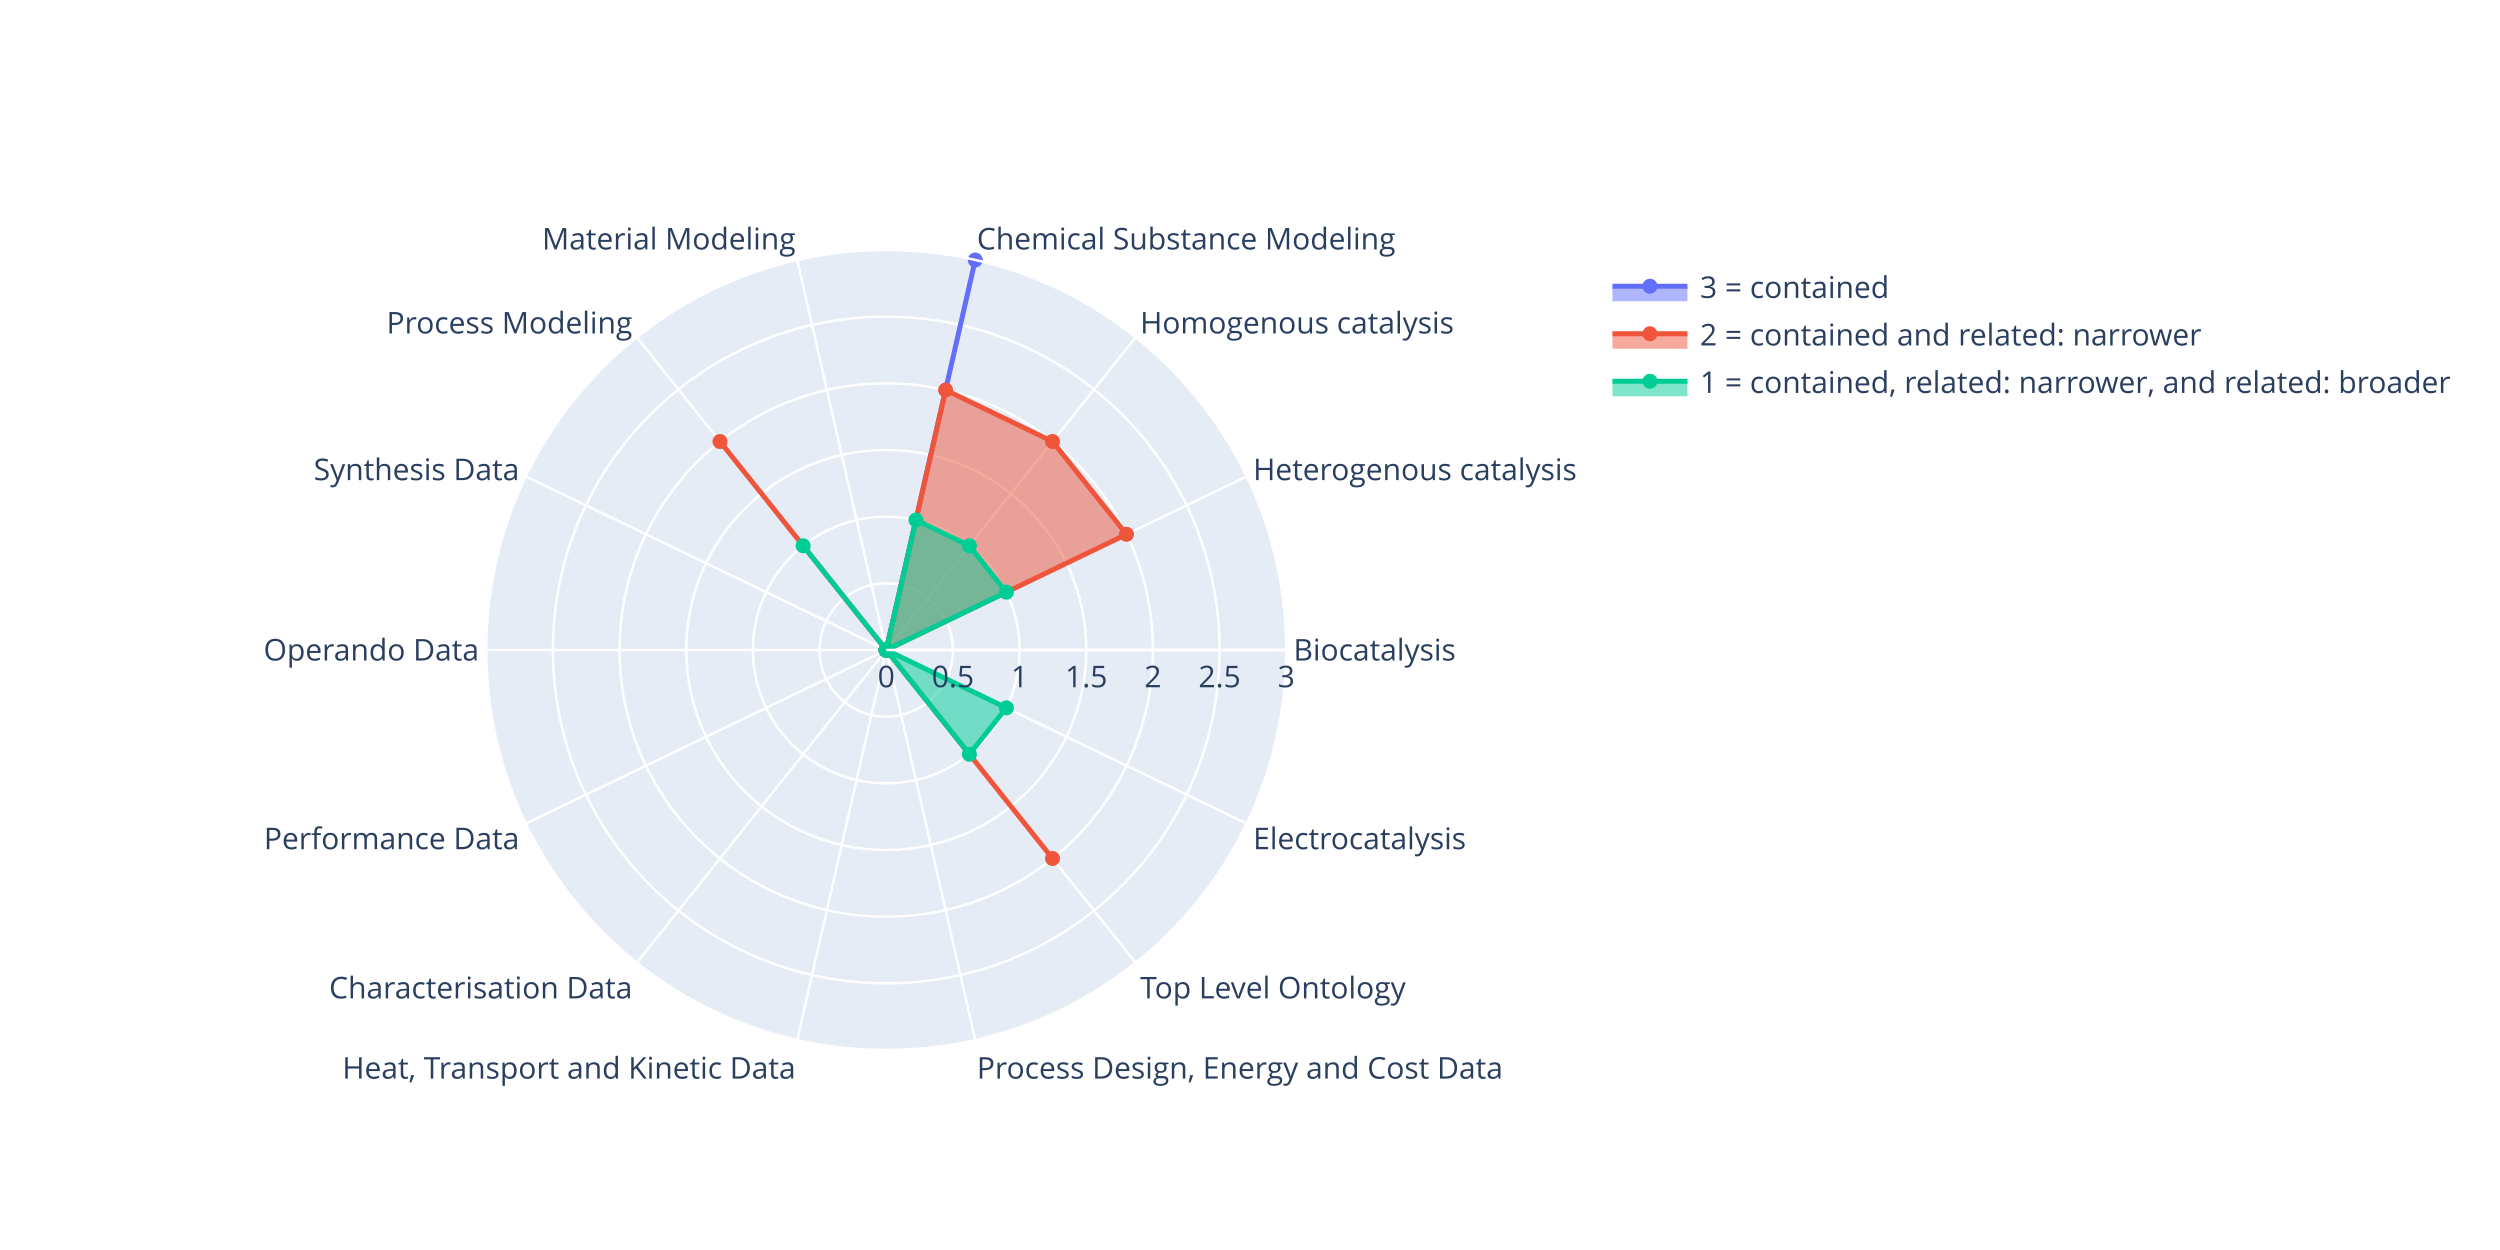
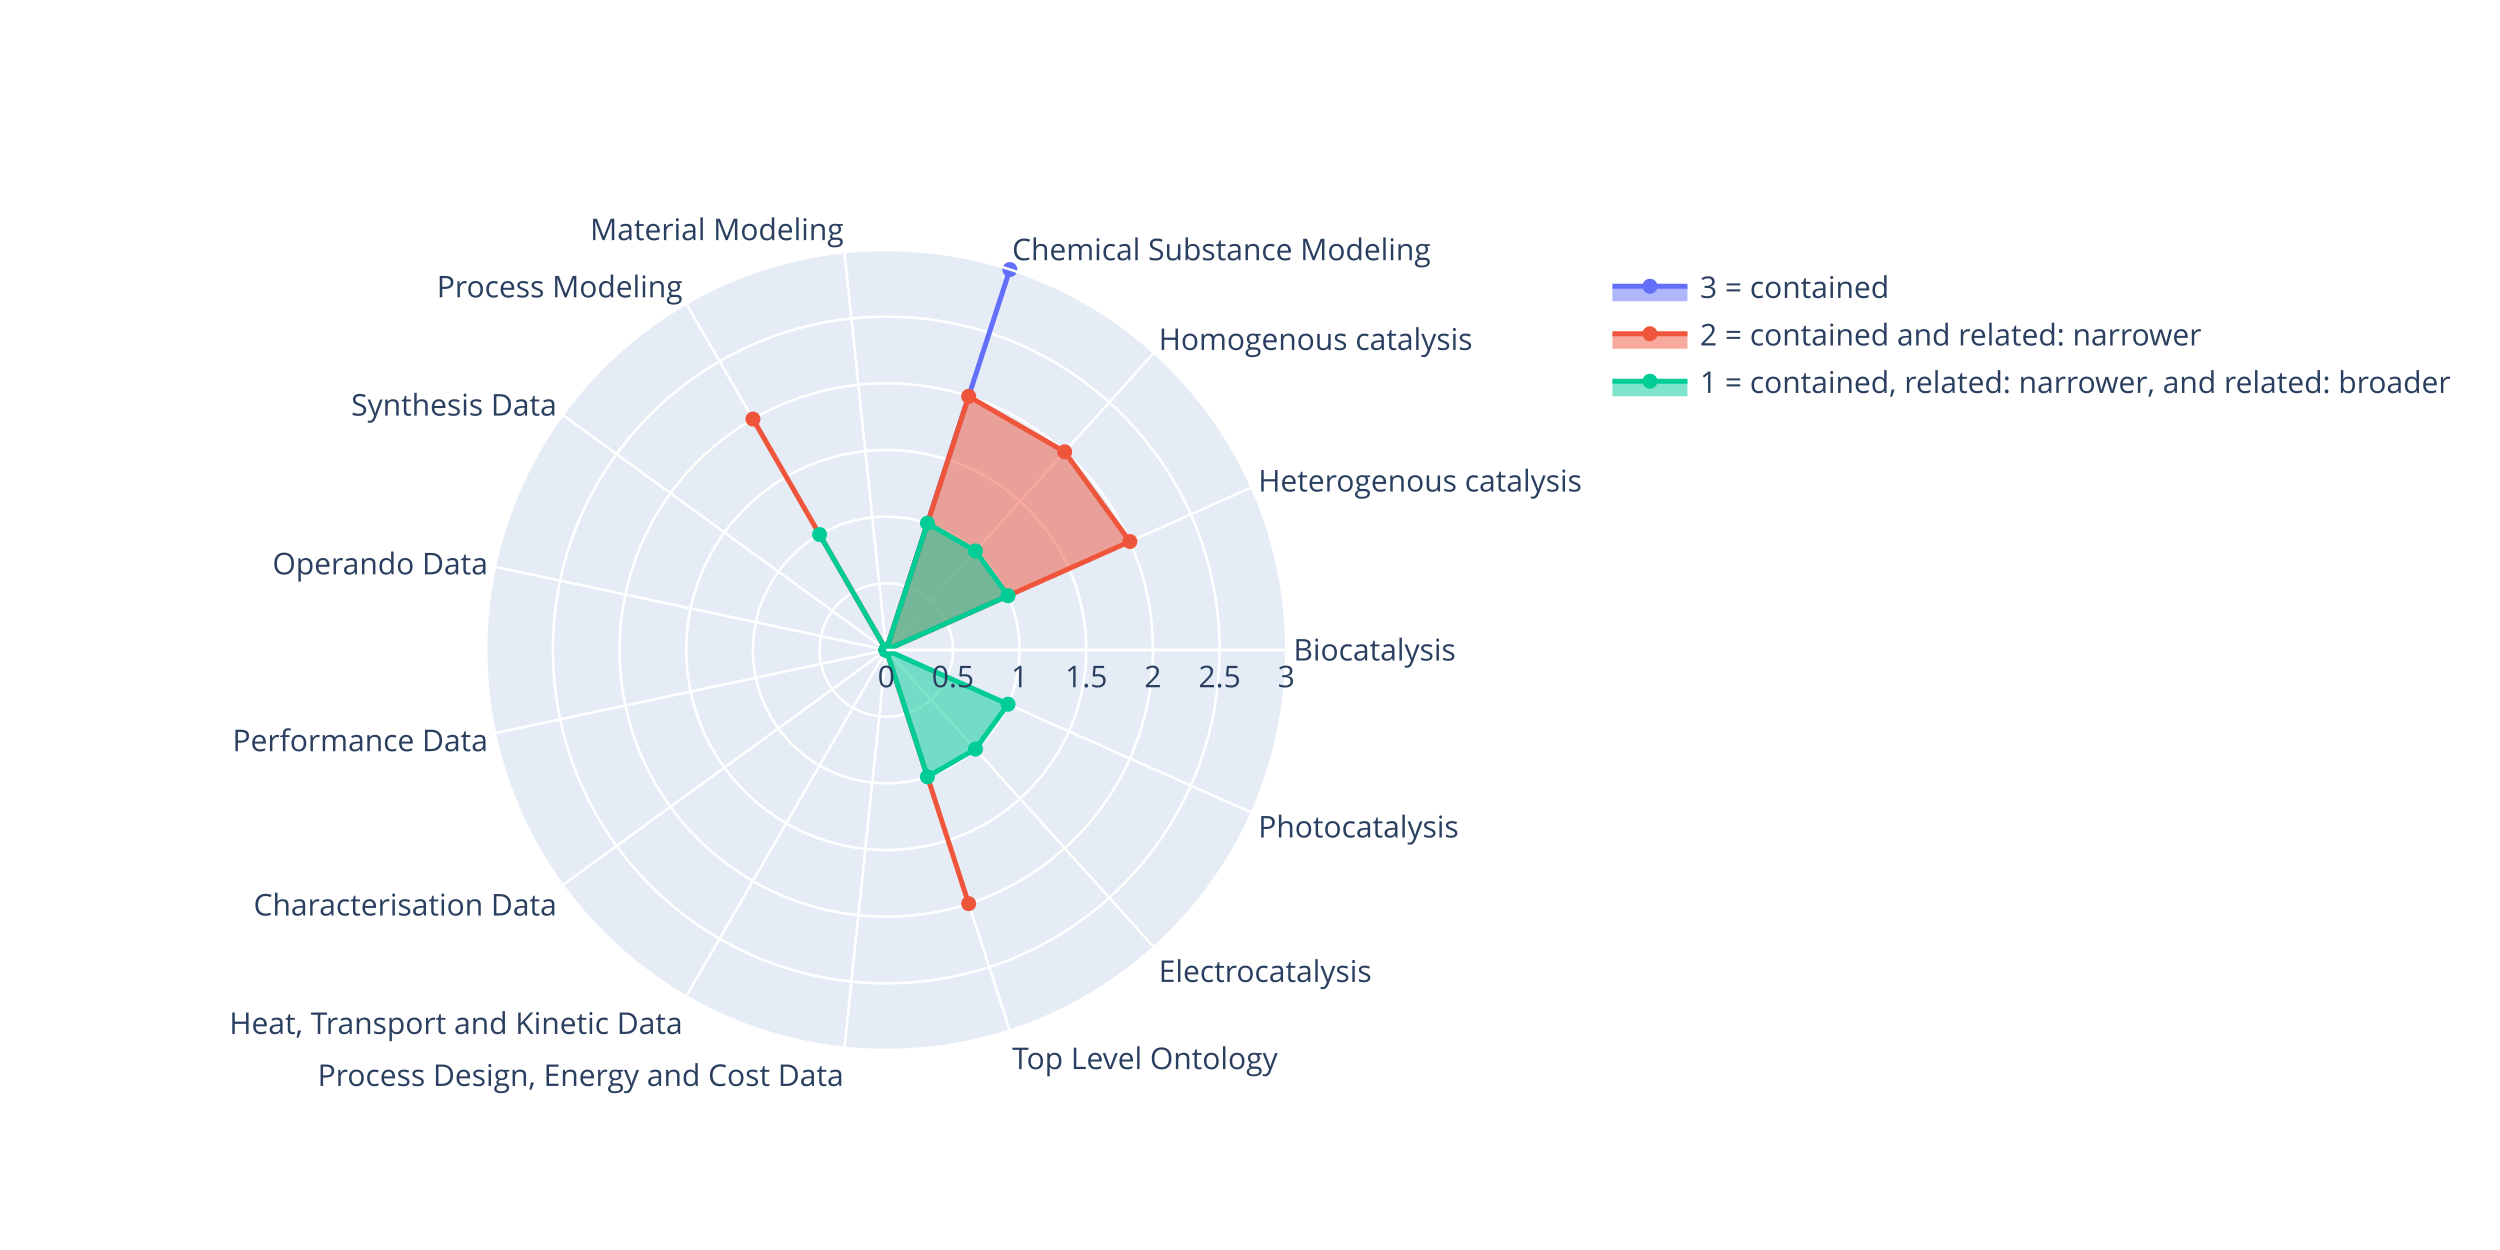
<svg xmlns="http://www.w3.org/2000/svg" class="main-svg" width="1000" height="500" style="" viewBox="0 0 1000 500">
  <rect x="0" y="0" width="1000" height="500" style="fill: rgb(255, 255, 255); fill-opacity: 1;" />
-   <defs id="defs-3665cc">
+   <defs id="defs-abc248">
    <g class="clips">
-       <clipPath id="clip3665ccpolar-for-traces">
+       <clipPath id="clipabc248polar-for-traces">
        <path d="M160,0A160,160 0,1,0 -160,-1.9594348786357652e-14A160,160 0,1,0 160,3.9188697572715304e-14Z" transform="translate(160,160)" />
      </clipPath>
    </g>
    <g class="gradients" />
    <g class="patterns" />
  </defs>
  <g class="bglayer" />
  <g class="layer-below">
    <g class="imagelayer" />
    <g class="shapelayer" />
  </g>
  <g class="cartesianlayer" />
  <g class="polarlayer">
    <g class="polar">
      <g class="polarsublayer draglayer" />
      <g class="polarsublayer plotbg">
        <path d="M160,0A160,160 0,1,0 -160,-1.9594348786357652e-14A160,160 0,1,0 160,3.9188697572715304e-14Z" transform="translate(354.5,260)" style="fill: rgb(229, 236, 246); fill-opacity: 1;" />
      </g>
      <g class="polarsublayer backplot">
        <g class="maplayer" />
      </g>
      <g class="polarsublayer angular-grid" style="fill: none;">
        <path class="angularaxisgrid" d="M354.5,260L514.5,260" style="stroke: rgb(255, 255, 255); stroke-opacity: 1; stroke-width: 1px;" />
-         <path class="angularaxisgrid" d="M354.5,260L498.655,190.579" style="stroke: rgb(255, 255, 255); stroke-opacity: 1; stroke-width: 1px;" />
-         <path class="angularaxisgrid" d="M354.5,260L454.258,134.907" style="stroke: rgb(255, 255, 255); stroke-opacity: 1; stroke-width: 1px;" />
-         <path class="angularaxisgrid" d="M354.5,260L390.103,104.012" style="stroke: rgb(255, 255, 255); stroke-opacity: 1; stroke-width: 1px;" />
-         <path class="angularaxisgrid" d="M354.5,260L318.897,104.012" style="stroke: rgb(255, 255, 255); stroke-opacity: 1; stroke-width: 1px;" />
-         <path class="angularaxisgrid" d="M354.5,260L254.742,134.907" style="stroke: rgb(255, 255, 255); stroke-opacity: 1; stroke-width: 1px;" />
-         <path class="angularaxisgrid" d="M354.5,260L210.345,190.579" style="stroke: rgb(255, 255, 255); stroke-opacity: 1; stroke-width: 1px;" />
-         <path class="angularaxisgrid" d="M354.5,260L194.5,260" style="stroke: rgb(255, 255, 255); stroke-opacity: 1; stroke-width: 1px;" />
-         <path class="angularaxisgrid" d="M354.5,260L210.345,329.421" style="stroke: rgb(255, 255, 255); stroke-opacity: 1; stroke-width: 1px;" />
-         <path class="angularaxisgrid" d="M354.5,260L254.742,385.093" style="stroke: rgb(255, 255, 255); stroke-opacity: 1; stroke-width: 1px;" />
-         <path class="angularaxisgrid" d="M354.5,260L318.897,415.988" style="stroke: rgb(255, 255, 255); stroke-opacity: 1; stroke-width: 1px;" />
-         <path class="angularaxisgrid" d="M354.5,260L390.103,415.988" style="stroke: rgb(255, 255, 255); stroke-opacity: 1; stroke-width: 1px;" />
-         <path class="angularaxisgrid" d="M354.5,260L454.258,385.093" style="stroke: rgb(255, 255, 255); stroke-opacity: 1; stroke-width: 1px;" />
-         <path class="angularaxisgrid" d="M354.5,260L498.655,329.421" style="stroke: rgb(255, 255, 255); stroke-opacity: 1; stroke-width: 1px;" />
+         <path class="angularaxisgrid" d="M354.5,260L500.667,194.922" style="stroke: rgb(255, 255, 255); stroke-opacity: 1; stroke-width: 1px;" />
+         <path class="angularaxisgrid" d="M354.5,260L461.561,141.097" style="stroke: rgb(255, 255, 255); stroke-opacity: 1; stroke-width: 1px;" />
+         <path class="angularaxisgrid" d="M354.5,260L403.943,107.831" style="stroke: rgb(255, 255, 255); stroke-opacity: 1; stroke-width: 1px;" />
+         <path class="angularaxisgrid" d="M354.5,260L337.775,100.876" style="stroke: rgb(255, 255, 255); stroke-opacity: 1; stroke-width: 1px;" />
+         <path class="angularaxisgrid" d="M354.5,260L274.5,121.436" style="stroke: rgb(255, 255, 255); stroke-opacity: 1; stroke-width: 1px;" />
+         <path class="angularaxisgrid" d="M354.5,260L225.057,165.954" style="stroke: rgb(255, 255, 255); stroke-opacity: 1; stroke-width: 1px;" />
+         <path class="angularaxisgrid" d="M354.5,260L197.996,226.734" style="stroke: rgb(255, 255, 255); stroke-opacity: 1; stroke-width: 1px;" />
+         <path class="angularaxisgrid" d="M354.5,260L197.996,293.266" style="stroke: rgb(255, 255, 255); stroke-opacity: 1; stroke-width: 1px;" />
+         <path class="angularaxisgrid" d="M354.5,260L225.057,354.046" style="stroke: rgb(255, 255, 255); stroke-opacity: 1; stroke-width: 1px;" />
+         <path class="angularaxisgrid" d="M354.5,260L274.5,398.564" style="stroke: rgb(255, 255, 255); stroke-opacity: 1; stroke-width: 1px;" />
+         <path class="angularaxisgrid" d="M354.5,260L337.775,419.124" style="stroke: rgb(255, 255, 255); stroke-opacity: 1; stroke-width: 1px;" />
+         <path class="angularaxisgrid" d="M354.5,260L403.943,412.169" style="stroke: rgb(255, 255, 255); stroke-opacity: 1; stroke-width: 1px;" />
+         <path class="angularaxisgrid" d="M354.5,260L461.561,378.903" style="stroke: rgb(255, 255, 255); stroke-opacity: 1; stroke-width: 1px;" />
+         <path class="angularaxisgrid" d="M354.5,260L500.667,325.078" style="stroke: rgb(255, 255, 255); stroke-opacity: 1; stroke-width: 1px;" />
      </g>
      <g class="polarsublayer radial-grid" transform="translate(354.5,260)" style="fill: none;">
        <path class="xgrid" d="M26.67,0A26.67,26.67 0,1,0 -26.67,-3.2661330133259913e-15A26.67,26.67 0,1,0 26.67,6.532266026651983e-15Z" style="stroke: rgb(255, 255, 255); stroke-opacity: 1; stroke-width: 1px;" />
        <path class="xgrid" d="M53.33,0A53.33,53.33 0,1,0 -53.33,-6.531041379852834e-15A53.33,53.33 0,1,0 53.33,1.3062082759705669e-14Z" style="stroke: rgb(255, 255, 255); stroke-opacity: 1; stroke-width: 1px;" />
        <path class="xgrid" d="M80,0A80,80 0,1,0 -80,-9.797174393178826e-15A80,80 0,1,0 80,1.9594348786357652e-14Z" style="stroke: rgb(255, 255, 255); stroke-opacity: 1; stroke-width: 1px;" />
        <path class="xgrid" d="M106.67,0A106.67,106.67 0,1,0 -106.67,-1.3063307406504817e-14A106.67,106.67 0,1,0 106.67,2.6126614813009634e-14Z" style="stroke: rgb(255, 255, 255); stroke-opacity: 1; stroke-width: 1px;" />
        <path class="xgrid" d="M133.33,0A133.33,133.33 0,1,0 -133.33,-1.632821577303166e-14A133.33,133.33 0,1,0 133.33,3.265643154606332e-14Z" style="stroke: rgb(255, 255, 255); stroke-opacity: 1; stroke-width: 1px;" />
      </g>
      <g class="polarsublayer frontplot" transform="translate(194.5,100)">
        <g class="barlayer" />
        <g class="scatterlayer">
-           <g class="trace scatter traceb819d2" style="stroke-miterlimit: 2; opacity: 1;">
-             <g class="fills" clip-path="url(#clip3665ccpolar-for-traces)">
+           <g class="trace scatter tracec52868" style="stroke-miterlimit: 2; opacity: 1;">
+             <g class="fills" clip-path="url(#clipabc248polar-for-traces)">
              <g>
-                 <path class="js-fill" d="M160,160L160,160L160,160L195.6,4.01L160,160L160,160L160,160L160,160L160,160L160,160L160,160L160,160L160,160L160,160L160,160Z" style="fill: rgb(99, 110, 250); fill-opacity: 0.5; stroke-width: 0;" />
+                 <path class="js-fill" d="M160,160L160,160L160,160L209.44,7.83L160,160L160,160L160,160L160,160L160,160L160,160L160,160L160,160L160,160L160,160L160,160L160,160Z" style="fill: rgb(99, 110, 250); fill-opacity: 0.5; stroke-width: 0;" />
              </g>
            </g>
            <g class="errorbars" />
            <g class="lines">
-               <path class="js-line" d="M160,160L160,160L160,160L195.6,4.01L160,160L160,160L160,160L160,160L160,160L160,160L160,160L160,160L160,160L160,160L160,160" clip-path="url(#clip3665ccpolar-for-traces)" style="vector-effect: non-scaling-stroke; fill: none; stroke: rgb(99, 110, 250); stroke-opacity: 1; stroke-width: 2px; opacity: 1;" />
+               <path class="js-line" d="M160,160L160,160L160,160L209.44,7.83L160,160L160,160L160,160L160,160L160,160L160,160L160,160L160,160L160,160L160,160L160,160L160,160" clip-path="url(#clipabc248polar-for-traces)" style="vector-effect: non-scaling-stroke; fill: none; stroke: rgb(99, 110, 250); stroke-opacity: 1; stroke-width: 2px; opacity: 1;" />
            </g>
            <g class="points">
              <path class="point" transform="translate(160,160)" d="M3,0A3,3 0 1,1 0,-3A3,3 0 0,1 3,0Z" style="opacity: 1; stroke-width: 0px; fill: rgb(99, 110, 250); fill-opacity: 1;" />
              <path class="point" transform="translate(160,160)" d="M3,0A3,3 0 1,1 0,-3A3,3 0 0,1 3,0Z" style="opacity: 1; stroke-width: 0px; fill: rgb(99, 110, 250); fill-opacity: 1;" />
              <path class="point" transform="translate(160,160)" d="M3,0A3,3 0 1,1 0,-3A3,3 0 0,1 3,0Z" style="opacity: 1; stroke-width: 0px; fill: rgb(99, 110, 250); fill-opacity: 1;" />
-               <path class="point" transform="translate(195.6,4.01)" d="M3,0A3,3 0 1,1 0,-3A3,3 0 0,1 3,0Z" style="opacity: 1; stroke-width: 0px; fill: rgb(99, 110, 250); fill-opacity: 1;" />
+               <path class="point" transform="translate(209.44,7.83)" d="M3,0A3,3 0 1,1 0,-3A3,3 0 0,1 3,0Z" style="opacity: 1; stroke-width: 0px; fill: rgb(99, 110, 250); fill-opacity: 1;" />
+               <path class="point" transform="translate(160,160)" d="M3,0A3,3 0 1,1 0,-3A3,3 0 0,1 3,0Z" style="opacity: 1; stroke-width: 0px; fill: rgb(99, 110, 250); fill-opacity: 1;" />
              <path class="point" transform="translate(160,160)" d="M3,0A3,3 0 1,1 0,-3A3,3 0 0,1 3,0Z" style="opacity: 1; stroke-width: 0px; fill: rgb(99, 110, 250); fill-opacity: 1;" />
              <path class="point" transform="translate(160,160)" d="M3,0A3,3 0 1,1 0,-3A3,3 0 0,1 3,0Z" style="opacity: 1; stroke-width: 0px; fill: rgb(99, 110, 250); fill-opacity: 1;" />
              <path class="point" transform="translate(160,160)" d="M3,0A3,3 0 1,1 0,-3A3,3 0 0,1 3,0Z" style="opacity: 1; stroke-width: 0px; fill: rgb(99, 110, 250); fill-opacity: 1;" />
              <path class="point" transform="translate(160,160)" d="M3,0A3,3 0 1,1 0,-3A3,3 0 0,1 3,0Z" style="opacity: 1; stroke-width: 0px; fill: rgb(99, 110, 250); fill-opacity: 1;" />
              <path class="point" transform="translate(160,160)" d="M3,0A3,3 0 1,1 0,-3A3,3 0 0,1 3,0Z" style="opacity: 1; stroke-width: 0px; fill: rgb(99, 110, 250); fill-opacity: 1;" />
              <path class="point" transform="translate(160,160)" d="M3,0A3,3 0 1,1 0,-3A3,3 0 0,1 3,0Z" style="opacity: 1; stroke-width: 0px; fill: rgb(99, 110, 250); fill-opacity: 1;" />
              <path class="point" transform="translate(160,160)" d="M3,0A3,3 0 1,1 0,-3A3,3 0 0,1 3,0Z" style="opacity: 1; stroke-width: 0px; fill: rgb(99, 110, 250); fill-opacity: 1;" />
              <path class="point" transform="translate(160,160)" d="M3,0A3,3 0 1,1 0,-3A3,3 0 0,1 3,0Z" style="opacity: 1; stroke-width: 0px; fill: rgb(99, 110, 250); fill-opacity: 1;" />
              <path class="point" transform="translate(160,160)" d="M3,0A3,3 0 1,1 0,-3A3,3 0 0,1 3,0Z" style="opacity: 1; stroke-width: 0px; fill: rgb(99, 110, 250); fill-opacity: 1;" />
              <path class="point" transform="translate(160,160)" d="M3,0A3,3 0 1,1 0,-3A3,3 0 0,1 3,0Z" style="opacity: 1; stroke-width: 0px; fill: rgb(99, 110, 250); fill-opacity: 1;" />
              <path class="point" transform="translate(160,160)" d="M3,0A3,3 0 1,1 0,-3A3,3 0 0,1 3,0Z" style="opacity: 1; stroke-width: 0px; fill: rgb(99, 110, 250); fill-opacity: 1;" />
            </g>
            <g class="text" />
          </g>
-           <g class="trace scatter trace1ae88e" style="stroke-miterlimit: 2; opacity: 1;">
-             <g class="fills" clip-path="url(#clip3665ccpolar-for-traces)">
+           <g class="trace scatter tracedc0608" style="stroke-miterlimit: 2; opacity: 1;">
+             <g class="fills" clip-path="url(#clipabc248polar-for-traces)">
              <g>
-                 <path class="js-fill" d="M160,160L256.1,113.72L226.51,76.6L183.74,56.01L160,160L93.49,76.6L160,160L160,160L160,160L160,160L160,160L160,160L226.51,243.4L160,160L160,160Z" style="fill: rgb(239, 85, 59); fill-opacity: 0.5; stroke-width: 0;" />
+                 <path class="js-fill" d="M160,160L257.44,116.61L231.37,80.73L192.96,58.55L160,160L106.67,67.62L160,160L160,160L160,160L160,160L160,160L160,160L192.96,261.45L160,160L160,160L160,160Z" style="fill: rgb(239, 85, 59); fill-opacity: 0.5; stroke-width: 0;" />
              </g>
            </g>
            <g class="errorbars" />
            <g class="lines">
-               <path class="js-line" d="M160,160L256.1,113.72L226.51,76.6L183.74,56.01L160,160L93.49,76.6L160,160L160,160L160,160L160,160L160,160L160,160L226.51,243.4L160,160L160,160" clip-path="url(#clip3665ccpolar-for-traces)" style="vector-effect: non-scaling-stroke; fill: none; stroke: rgb(239, 85, 59); stroke-opacity: 1; stroke-width: 2px; opacity: 1;" />
+               <path class="js-line" d="M160,160L257.44,116.61L231.37,80.73L192.96,58.55L160,160L106.67,67.62L160,160L160,160L160,160L160,160L160,160L160,160L192.96,261.45L160,160L160,160L160,160" clip-path="url(#clipabc248polar-for-traces)" style="vector-effect: non-scaling-stroke; fill: none; stroke: rgb(239, 85, 59); stroke-opacity: 1; stroke-width: 2px; opacity: 1;" />
            </g>
            <g class="points">
              <path class="point" transform="translate(160,160)" d="M3,0A3,3 0 1,1 0,-3A3,3 0 0,1 3,0Z" style="opacity: 1; stroke-width: 0px; fill: rgb(239, 85, 59); fill-opacity: 1;" />
-               <path class="point" transform="translate(256.1,113.72)" d="M3,0A3,3 0 1,1 0,-3A3,3 0 0,1 3,0Z" style="opacity: 1; stroke-width: 0px; fill: rgb(239, 85, 59); fill-opacity: 1;" />
-               <path class="point" transform="translate(226.51,76.6)" d="M3,0A3,3 0 1,1 0,-3A3,3 0 0,1 3,0Z" style="opacity: 1; stroke-width: 0px; fill: rgb(239, 85, 59); fill-opacity: 1;" />
-               <path class="point" transform="translate(183.74,56.01)" d="M3,0A3,3 0 1,1 0,-3A3,3 0 0,1 3,0Z" style="opacity: 1; stroke-width: 0px; fill: rgb(239, 85, 59); fill-opacity: 1;" />
-               <path class="point" transform="translate(160,160)" d="M3,0A3,3 0 1,1 0,-3A3,3 0 0,1 3,0Z" style="opacity: 1; stroke-width: 0px; fill: rgb(239, 85, 59); fill-opacity: 1;" />
-               <path class="point" transform="translate(93.49,76.6)" d="M3,0A3,3 0 1,1 0,-3A3,3 0 0,1 3,0Z" style="opacity: 1; stroke-width: 0px; fill: rgb(239, 85, 59); fill-opacity: 1;" />
-               <path class="point" transform="translate(160,160)" d="M3,0A3,3 0 1,1 0,-3A3,3 0 0,1 3,0Z" style="opacity: 1; stroke-width: 0px; fill: rgb(239, 85, 59); fill-opacity: 1;" />
-               <path class="point" transform="translate(160,160)" d="M3,0A3,3 0 1,1 0,-3A3,3 0 0,1 3,0Z" style="opacity: 1; stroke-width: 0px; fill: rgb(239, 85, 59); fill-opacity: 1;" />
-               <path class="point" transform="translate(160,160)" d="M3,0A3,3 0 1,1 0,-3A3,3 0 0,1 3,0Z" style="opacity: 1; stroke-width: 0px; fill: rgb(239, 85, 59); fill-opacity: 1;" />
-               <path class="point" transform="translate(160,160)" d="M3,0A3,3 0 1,1 0,-3A3,3 0 0,1 3,0Z" style="opacity: 1; stroke-width: 0px; fill: rgb(239, 85, 59); fill-opacity: 1;" />
-               <path class="point" transform="translate(160,160)" d="M3,0A3,3 0 1,1 0,-3A3,3 0 0,1 3,0Z" style="opacity: 1; stroke-width: 0px; fill: rgb(239, 85, 59); fill-opacity: 1;" />
-               <path class="point" transform="translate(160,160)" d="M3,0A3,3 0 1,1 0,-3A3,3 0 0,1 3,0Z" style="opacity: 1; stroke-width: 0px; fill: rgb(239, 85, 59); fill-opacity: 1;" />
-               <path class="point" transform="translate(226.51,243.4)" d="M3,0A3,3 0 1,1 0,-3A3,3 0 0,1 3,0Z" style="opacity: 1; stroke-width: 0px; fill: rgb(239, 85, 59); fill-opacity: 1;" />
+               <path class="point" transform="translate(257.44,116.61)" d="M3,0A3,3 0 1,1 0,-3A3,3 0 0,1 3,0Z" style="opacity: 1; stroke-width: 0px; fill: rgb(239, 85, 59); fill-opacity: 1;" />
+               <path class="point" transform="translate(231.37,80.73)" d="M3,0A3,3 0 1,1 0,-3A3,3 0 0,1 3,0Z" style="opacity: 1; stroke-width: 0px; fill: rgb(239, 85, 59); fill-opacity: 1;" />
+               <path class="point" transform="translate(192.96,58.55)" d="M3,0A3,3 0 1,1 0,-3A3,3 0 0,1 3,0Z" style="opacity: 1; stroke-width: 0px; fill: rgb(239, 85, 59); fill-opacity: 1;" />
+               <path class="point" transform="translate(160,160)" d="M3,0A3,3 0 1,1 0,-3A3,3 0 0,1 3,0Z" style="opacity: 1; stroke-width: 0px; fill: rgb(239, 85, 59); fill-opacity: 1;" />
+               <path class="point" transform="translate(106.67,67.62)" d="M3,0A3,3 0 1,1 0,-3A3,3 0 0,1 3,0Z" style="opacity: 1; stroke-width: 0px; fill: rgb(239, 85, 59); fill-opacity: 1;" />
+               <path class="point" transform="translate(160,160)" d="M3,0A3,3 0 1,1 0,-3A3,3 0 0,1 3,0Z" style="opacity: 1; stroke-width: 0px; fill: rgb(239, 85, 59); fill-opacity: 1;" />
+               <path class="point" transform="translate(160,160)" d="M3,0A3,3 0 1,1 0,-3A3,3 0 0,1 3,0Z" style="opacity: 1; stroke-width: 0px; fill: rgb(239, 85, 59); fill-opacity: 1;" />
+               <path class="point" transform="translate(160,160)" d="M3,0A3,3 0 1,1 0,-3A3,3 0 0,1 3,0Z" style="opacity: 1; stroke-width: 0px; fill: rgb(239, 85, 59); fill-opacity: 1;" />
+               <path class="point" transform="translate(160,160)" d="M3,0A3,3 0 1,1 0,-3A3,3 0 0,1 3,0Z" style="opacity: 1; stroke-width: 0px; fill: rgb(239, 85, 59); fill-opacity: 1;" />
+               <path class="point" transform="translate(160,160)" d="M3,0A3,3 0 1,1 0,-3A3,3 0 0,1 3,0Z" style="opacity: 1; stroke-width: 0px; fill: rgb(239, 85, 59); fill-opacity: 1;" />
+               <path class="point" transform="translate(160,160)" d="M3,0A3,3 0 1,1 0,-3A3,3 0 0,1 3,0Z" style="opacity: 1; stroke-width: 0px; fill: rgb(239, 85, 59); fill-opacity: 1;" />
+               <path class="point" transform="translate(192.96,261.45)" d="M3,0A3,3 0 1,1 0,-3A3,3 0 0,1 3,0Z" style="opacity: 1; stroke-width: 0px; fill: rgb(239, 85, 59); fill-opacity: 1;" />
+               <path class="point" transform="translate(160,160)" d="M3,0A3,3 0 1,1 0,-3A3,3 0 0,1 3,0Z" style="opacity: 1; stroke-width: 0px; fill: rgb(239, 85, 59); fill-opacity: 1;" />
              <path class="point" transform="translate(160,160)" d="M3,0A3,3 0 1,1 0,-3A3,3 0 0,1 3,0Z" style="opacity: 1; stroke-width: 0px; fill: rgb(239, 85, 59); fill-opacity: 1;" />
              <path class="point" transform="translate(160,160)" d="M3,0A3,3 0 1,1 0,-3A3,3 0 0,1 3,0Z" style="opacity: 1; stroke-width: 0px; fill: rgb(239, 85, 59); fill-opacity: 1;" />
            </g>
            <g class="text" />
          </g>
-           <g class="trace scatter trace1ed654" style="stroke-miterlimit: 2; opacity: 1;">
-             <g class="fills" clip-path="url(#clip3665ccpolar-for-traces)">
+           <g class="trace scatter tracee88a55" style="stroke-miterlimit: 2; opacity: 1;">
+             <g class="fills" clip-path="url(#clipabc248polar-for-traces)">
              <g>
-                 <path class="js-fill" d="M160,160L208.05,136.86L193.25,118.3L171.87,108L160,160L126.75,118.3L160,160L160,160L160,160L160,160L160,160L160,160L193.25,201.7L208.05,183.14L160,160Z" style="fill: rgb(0, 204, 150); fill-opacity: 0.5; stroke-width: 0;" />
+                 <path class="js-fill" d="M160,160L208.72,138.31L195.69,120.37L176.48,109.28L160,160L133.33,113.81L160,160L160,160L160,160L160,160L160,160L160,160L176.48,210.72L195.69,199.63L208.72,181.69L160,160Z" style="fill: rgb(0, 204, 150); fill-opacity: 0.5; stroke-width: 0;" />
              </g>
            </g>
            <g class="errorbars" />
            <g class="lines">
-               <path class="js-line" d="M160,160L208.05,136.86L193.25,118.3L171.87,108L160,160L126.75,118.3L160,160L160,160L160,160L160,160L160,160L160,160L193.25,201.7L208.05,183.14L160,160" clip-path="url(#clip3665ccpolar-for-traces)" style="vector-effect: non-scaling-stroke; fill: none; stroke: rgb(0, 204, 150); stroke-opacity: 1; stroke-width: 2px; opacity: 1;" />
+               <path class="js-line" d="M160,160L208.72,138.31L195.69,120.37L176.48,109.28L160,160L133.33,113.81L160,160L160,160L160,160L160,160L160,160L160,160L176.48,210.72L195.69,199.63L208.72,181.69L160,160" clip-path="url(#clipabc248polar-for-traces)" style="vector-effect: non-scaling-stroke; fill: none; stroke: rgb(0, 204, 150); stroke-opacity: 1; stroke-width: 2px; opacity: 1;" />
            </g>
            <g class="points">
              <path class="point" transform="translate(160,160)" d="M3,0A3,3 0 1,1 0,-3A3,3 0 0,1 3,0Z" style="opacity: 1; stroke-width: 0px; fill: rgb(0, 204, 150); fill-opacity: 1;" />
-               <path class="point" transform="translate(208.05,136.86)" d="M3,0A3,3 0 1,1 0,-3A3,3 0 0,1 3,0Z" style="opacity: 1; stroke-width: 0px; fill: rgb(0, 204, 150); fill-opacity: 1;" />
-               <path class="point" transform="translate(193.25,118.3)" d="M3,0A3,3 0 1,1 0,-3A3,3 0 0,1 3,0Z" style="opacity: 1; stroke-width: 0px; fill: rgb(0, 204, 150); fill-opacity: 1;" />
-               <path class="point" transform="translate(171.87,108)" d="M3,0A3,3 0 1,1 0,-3A3,3 0 0,1 3,0Z" style="opacity: 1; stroke-width: 0px; fill: rgb(0, 204, 150); fill-opacity: 1;" />
-               <path class="point" transform="translate(160,160)" d="M3,0A3,3 0 1,1 0,-3A3,3 0 0,1 3,0Z" style="opacity: 1; stroke-width: 0px; fill: rgb(0, 204, 150); fill-opacity: 1;" />
-               <path class="point" transform="translate(126.75,118.3)" d="M3,0A3,3 0 1,1 0,-3A3,3 0 0,1 3,0Z" style="opacity: 1; stroke-width: 0px; fill: rgb(0, 204, 150); fill-opacity: 1;" />
-               <path class="point" transform="translate(160,160)" d="M3,0A3,3 0 1,1 0,-3A3,3 0 0,1 3,0Z" style="opacity: 1; stroke-width: 0px; fill: rgb(0, 204, 150); fill-opacity: 1;" />
-               <path class="point" transform="translate(160,160)" d="M3,0A3,3 0 1,1 0,-3A3,3 0 0,1 3,0Z" style="opacity: 1; stroke-width: 0px; fill: rgb(0, 204, 150); fill-opacity: 1;" />
-               <path class="point" transform="translate(160,160)" d="M3,0A3,3 0 1,1 0,-3A3,3 0 0,1 3,0Z" style="opacity: 1; stroke-width: 0px; fill: rgb(0, 204, 150); fill-opacity: 1;" />
-               <path class="point" transform="translate(160,160)" d="M3,0A3,3 0 1,1 0,-3A3,3 0 0,1 3,0Z" style="opacity: 1; stroke-width: 0px; fill: rgb(0, 204, 150); fill-opacity: 1;" />
-               <path class="point" transform="translate(160,160)" d="M3,0A3,3 0 1,1 0,-3A3,3 0 0,1 3,0Z" style="opacity: 1; stroke-width: 0px; fill: rgb(0, 204, 150); fill-opacity: 1;" />
-               <path class="point" transform="translate(160,160)" d="M3,0A3,3 0 1,1 0,-3A3,3 0 0,1 3,0Z" style="opacity: 1; stroke-width: 0px; fill: rgb(0, 204, 150); fill-opacity: 1;" />
-               <path class="point" transform="translate(193.25,201.7)" d="M3,0A3,3 0 1,1 0,-3A3,3 0 0,1 3,0Z" style="opacity: 1; stroke-width: 0px; fill: rgb(0, 204, 150); fill-opacity: 1;" />
-               <path class="point" transform="translate(208.05,183.14)" d="M3,0A3,3 0 1,1 0,-3A3,3 0 0,1 3,0Z" style="opacity: 1; stroke-width: 0px; fill: rgb(0, 204, 150); fill-opacity: 1;" />
+               <path class="point" transform="translate(208.72,138.31)" d="M3,0A3,3 0 1,1 0,-3A3,3 0 0,1 3,0Z" style="opacity: 1; stroke-width: 0px; fill: rgb(0, 204, 150); fill-opacity: 1;" />
+               <path class="point" transform="translate(195.69,120.37)" d="M3,0A3,3 0 1,1 0,-3A3,3 0 0,1 3,0Z" style="opacity: 1; stroke-width: 0px; fill: rgb(0, 204, 150); fill-opacity: 1;" />
+               <path class="point" transform="translate(176.48,109.28)" d="M3,0A3,3 0 1,1 0,-3A3,3 0 0,1 3,0Z" style="opacity: 1; stroke-width: 0px; fill: rgb(0, 204, 150); fill-opacity: 1;" />
+               <path class="point" transform="translate(160,160)" d="M3,0A3,3 0 1,1 0,-3A3,3 0 0,1 3,0Z" style="opacity: 1; stroke-width: 0px; fill: rgb(0, 204, 150); fill-opacity: 1;" />
+               <path class="point" transform="translate(133.33,113.81)" d="M3,0A3,3 0 1,1 0,-3A3,3 0 0,1 3,0Z" style="opacity: 1; stroke-width: 0px; fill: rgb(0, 204, 150); fill-opacity: 1;" />
+               <path class="point" transform="translate(160,160)" d="M3,0A3,3 0 1,1 0,-3A3,3 0 0,1 3,0Z" style="opacity: 1; stroke-width: 0px; fill: rgb(0, 204, 150); fill-opacity: 1;" />
+               <path class="point" transform="translate(160,160)" d="M3,0A3,3 0 1,1 0,-3A3,3 0 0,1 3,0Z" style="opacity: 1; stroke-width: 0px; fill: rgb(0, 204, 150); fill-opacity: 1;" />
+               <path class="point" transform="translate(160,160)" d="M3,0A3,3 0 1,1 0,-3A3,3 0 0,1 3,0Z" style="opacity: 1; stroke-width: 0px; fill: rgb(0, 204, 150); fill-opacity: 1;" />
+               <path class="point" transform="translate(160,160)" d="M3,0A3,3 0 1,1 0,-3A3,3 0 0,1 3,0Z" style="opacity: 1; stroke-width: 0px; fill: rgb(0, 204, 150); fill-opacity: 1;" />
+               <path class="point" transform="translate(160,160)" d="M3,0A3,3 0 1,1 0,-3A3,3 0 0,1 3,0Z" style="opacity: 1; stroke-width: 0px; fill: rgb(0, 204, 150); fill-opacity: 1;" />
+               <path class="point" transform="translate(160,160)" d="M3,0A3,3 0 1,1 0,-3A3,3 0 0,1 3,0Z" style="opacity: 1; stroke-width: 0px; fill: rgb(0, 204, 150); fill-opacity: 1;" />
+               <path class="point" transform="translate(176.48,210.72)" d="M3,0A3,3 0 1,1 0,-3A3,3 0 0,1 3,0Z" style="opacity: 1; stroke-width: 0px; fill: rgb(0, 204, 150); fill-opacity: 1;" />
+               <path class="point" transform="translate(195.69,199.63)" d="M3,0A3,3 0 1,1 0,-3A3,3 0 0,1 3,0Z" style="opacity: 1; stroke-width: 0px; fill: rgb(0, 204, 150); fill-opacity: 1;" />
+               <path class="point" transform="translate(208.72,181.69)" d="M3,0A3,3 0 1,1 0,-3A3,3 0 0,1 3,0Z" style="opacity: 1; stroke-width: 0px; fill: rgb(0, 204, 150); fill-opacity: 1;" />
              <path class="point" transform="translate(160,160)" d="M3,0A3,3 0 1,1 0,-3A3,3 0 0,1 3,0Z" style="opacity: 1; stroke-width: 0px; fill: rgb(0, 204, 150); fill-opacity: 1;" />
            </g>
            <g class="text" />
          </g>
        </g>
      </g>
      <g class="polarsublayer angular-line">
        <path d="M160,0A160,160 0,1,0 -160,-1.9594348786357652e-14A160,160 0,1,0 160,3.9188697572715304e-14Z" transform="translate(354.5,260)" stroke-width="1" style="fill: none; stroke: rgb(255, 255, 255); stroke-opacity: 1;" />
      </g>
      <g class="polarsublayer radial-line">
        <line x1="0" y1="0" x2="160" y2="0" transform="translate(354.5,260)" stroke-width="1" style="fill: none; stroke: rgb(255, 255, 255); stroke-opacity: 1;" />
      </g>
      <g class="polarsublayer angular-axis">
        <g class="angularaxistick">
          <text text-anchor="start" x="2.9" y="4.2" transform="translate(514.5,260)" style="font-family: 'Open Sans', verdana, arial, sans-serif; font-size: 12px; fill: rgb(42, 63, 95); fill-opacity: 1; white-space: pre; opacity: 1;">Biocatalysis</text>
        </g>
        <g class="angularaxistick">
-           <text text-anchor="start" x="2.613" y="1.484" transform="translate(498.655,190.5786)" style="font-family: 'Open Sans', verdana, arial, sans-serif; font-size: 12px; fill: rgb(42, 63, 95); fill-opacity: 1; white-space: pre; opacity: 1;">Heterogenous catalysis</text>
-         </g>
-         <g class="angularaxistick">
-           <text text-anchor="start" x="1.808" y="-1.525" transform="translate(454.2584,134.907)" style="font-family: 'Open Sans', verdana, arial, sans-serif; font-size: 12px; fill: rgb(42, 63, 95); fill-opacity: 1; white-space: pre; opacity: 1;">Homogenous catalysis</text>
-         </g>
-         <g class="angularaxistick">
-           <text text-anchor="start" x="0.645" y="-4.233" transform="translate(390.1033,104.0115)" style="font-family: 'Open Sans', verdana, arial, sans-serif; font-size: 12px; fill: rgb(42, 63, 95); fill-opacity: 1; white-space: pre; opacity: 1;">Chemical Substance Modeling</text>
-         </g>
-         <g class="angularaxistick">
-           <text text-anchor="end" x="-0.645" y="-4.233" transform="translate(318.8967,104.0115)" style="font-family: 'Open Sans', verdana, arial, sans-serif; font-size: 12px; fill: rgb(42, 63, 95); fill-opacity: 1; white-space: pre; opacity: 1;">Material Modeling</text>
-         </g>
-         <g class="angularaxistick">
-           <text text-anchor="end" x="-1.808" y="-1.525" transform="translate(254.7416,134.907)" style="font-family: 'Open Sans', verdana, arial, sans-serif; font-size: 12px; fill: rgb(42, 63, 95); fill-opacity: 1; white-space: pre; opacity: 1;">Process Modeling</text>
-         </g>
-         <g class="angularaxistick">
-           <text text-anchor="end" x="-2.613" y="1.484" transform="translate(210.345,190.5786)" style="font-family: 'Open Sans', verdana, arial, sans-serif; font-size: 12px; fill: rgb(42, 63, 95); fill-opacity: 1; white-space: pre; opacity: 1;">Synthesis Data</text>
-         </g>
-         <g class="angularaxistick">
-           <text text-anchor="end" x="-2.9" y="4.2" transform="translate(194.5,260)" style="font-family: 'Open Sans', verdana, arial, sans-serif; font-size: 12px; fill: rgb(42, 63, 95); fill-opacity: 1; white-space: pre; opacity: 1;">Operando Data</text>
-         </g>
-         <g class="angularaxistick">
-           <text text-anchor="end" x="-2.613" y="10.249" transform="translate(210.345,329.4214)" style="font-family: 'Open Sans', verdana, arial, sans-serif; font-size: 12px; fill: rgb(42, 63, 95); fill-opacity: 1; white-space: pre; opacity: 1;">Performance Data</text>
-         </g>
-         <g class="angularaxistick">
-           <text text-anchor="end" x="-1.808" y="14.268" transform="translate(254.7416,385.093)" style="font-family: 'Open Sans', verdana, arial, sans-serif; font-size: 12px; fill: rgb(42, 63, 95); fill-opacity: 1; white-space: pre; opacity: 1;">Characterisation Data</text>
-         </g>
-         <g class="angularaxistick">
-           <text text-anchor="end" x="-0.645" y="15.461" transform="translate(318.8967,415.9885)" style="font-family: 'Open Sans', verdana, arial, sans-serif; font-size: 12px; fill: rgb(42, 63, 95); fill-opacity: 1; white-space: pre; opacity: 1;">Heat, Transport and Kinetic Data</text>
-         </g>
-         <g class="angularaxistick">
-           <text text-anchor="start" x="0.645" y="15.461" transform="translate(390.1033,415.9885)" style="font-family: 'Open Sans', verdana, arial, sans-serif; font-size: 12px; fill: rgb(42, 63, 95); fill-opacity: 1; white-space: pre; opacity: 1;">Process Design, Energy and Cost Data</text>
-         </g>
-         <g class="angularaxistick">
-           <text text-anchor="start" x="1.808" y="14.268" transform="translate(454.2584,385.093)" style="font-family: 'Open Sans', verdana, arial, sans-serif; font-size: 12px; fill: rgb(42, 63, 95); fill-opacity: 1; white-space: pre; opacity: 1;">Top Level Ontology</text>
-         </g>
-         <g class="angularaxistick">
-           <text text-anchor="start" x="2.613" y="10.249" transform="translate(498.655,329.4214)" style="font-family: 'Open Sans', verdana, arial, sans-serif; font-size: 12px; fill: rgb(42, 63, 95); fill-opacity: 1; white-space: pre; opacity: 1;">Electrocatalysis</text>
+           <text text-anchor="start" x="2.649" y="1.681" transform="translate(500.6673,194.9221)" style="font-family: 'Open Sans', verdana, arial, sans-serif; font-size: 12px; fill: rgb(42, 63, 95); fill-opacity: 1; white-space: pre; opacity: 1;">Heterogenous catalysis</text>
+         </g>
+         <g class="angularaxistick">
+           <text text-anchor="start" x="1.94" y="-1.128" transform="translate(461.5609,141.0968)" style="font-family: 'Open Sans', verdana, arial, sans-serif; font-size: 12px; fill: rgb(42, 63, 95); fill-opacity: 1; white-space: pre; opacity: 1;">Homogenous catalysis</text>
+         </g>
+         <g class="angularaxistick">
+           <text text-anchor="start" x="0.896" y="-3.743" transform="translate(403.9427,107.831)" style="font-family: 'Open Sans', verdana, arial, sans-serif; font-size: 12px; fill: rgb(42, 63, 95); fill-opacity: 1; white-space: pre; opacity: 1;">Chemical Substance Modeling</text>
+         </g>
+         <g class="angularaxistick">
+           <text text-anchor="end" x="-0.303" y="-4.832" transform="translate(337.7754,100.8765)" style="font-family: 'Open Sans', verdana, arial, sans-serif; font-size: 12px; fill: rgb(42, 63, 95); fill-opacity: 1; white-space: pre; opacity: 1;">Material Modeling</text>
+         </g>
+         <g class="angularaxistick">
+           <text text-anchor="end" x="-1.45" y="-2.49" transform="translate(274.5,121.4359)" style="font-family: 'Open Sans', verdana, arial, sans-serif; font-size: 12px; fill: rgb(42, 63, 95); fill-opacity: 1; white-space: pre; opacity: 1;">Process Modeling</text>
+         </g>
+         <g class="angularaxistick">
+           <text text-anchor="end" x="-2.346" y="0.283" transform="translate(225.0573,165.9544)" style="font-family: 'Open Sans', verdana, arial, sans-serif; font-size: 12px; fill: rgb(42, 63, 95); fill-opacity: 1; white-space: pre; opacity: 1;">Synthesis Data</text>
+         </g>
+         <g class="angularaxistick">
+           <text text-anchor="end" x="-2.837" y="3.006" transform="translate(197.9964,226.7341)" style="font-family: 'Open Sans', verdana, arial, sans-serif; font-size: 12px; fill: rgb(42, 63, 95); fill-opacity: 1; white-space: pre; opacity: 1;">Operando Data</text>
+         </g>
+         <g class="angularaxistick">
+           <text text-anchor="end" x="-2.837" y="7.206" transform="translate(197.9964,293.2659)" style="font-family: 'Open Sans', verdana, arial, sans-serif; font-size: 12px; fill: rgb(42, 63, 95); fill-opacity: 1; white-space: pre; opacity: 1;">Performance Data</text>
+         </g>
+         <g class="angularaxistick">
+           <text text-anchor="end" x="-2.346" y="12.156" transform="translate(225.0573,354.0456)" style="font-family: 'Open Sans', verdana, arial, sans-serif; font-size: 12px; fill: rgb(42, 63, 95); fill-opacity: 1; white-space: pre; opacity: 1;">Characterisation Data</text>
+         </g>
+         <g class="angularaxistick">
+           <text text-anchor="end" x="-1.45" y="15.004" transform="translate(274.5,398.5641)" style="font-family: 'Open Sans', verdana, arial, sans-serif; font-size: 12px; fill: rgb(42, 63, 95); fill-opacity: 1; white-space: pre; opacity: 1;">Heat, Transport and Kinetic Data</text>
+         </g>
+         <g class="angularaxistick">
+           <text text-anchor="end" x="-0.303" y="15.257" transform="translate(337.7754,419.1235)" style="font-family: 'Open Sans', verdana, arial, sans-serif; font-size: 12px; fill: rgb(42, 63, 95); fill-opacity: 1; white-space: pre; opacity: 1;">Process Design, Energy and Cost Data</text>
+         </g>
+         <g class="angularaxistick">
+           <text text-anchor="start" x="0.896" y="15.469" transform="translate(403.9427,412.169)" style="font-family: 'Open Sans', verdana, arial, sans-serif; font-size: 12px; fill: rgb(42, 63, 95); fill-opacity: 1; white-space: pre; opacity: 1;">Top Level Ontology</text>
+         </g>
+         <g class="angularaxistick">
+           <text text-anchor="start" x="1.94" y="13.883" transform="translate(461.5609,378.9032)" style="font-family: 'Open Sans', verdana, arial, sans-serif; font-size: 12px; fill: rgb(42, 63, 95); fill-opacity: 1; white-space: pre; opacity: 1;">Electrocatalysis</text>
+         </g>
+         <g class="angularaxistick">
+           <text text-anchor="start" x="2.649" y="9.897" transform="translate(500.6673,325.0779)" style="font-family: 'Open Sans', verdana, arial, sans-serif; font-size: 12px; fill: rgb(42, 63, 95); fill-opacity: 1; white-space: pre; opacity: 1;">Photocatalysis</text>
        </g>
      </g>
      <g class="polarsublayer radial-axis" transform="translate(354.5,260)">
        <g class="xtick">
          <text text-anchor="middle" x="0" y="14.9" transform="" style="font-family: 'Open Sans', verdana, arial, sans-serif; font-size: 12px; fill: rgb(42, 63, 95); fill-opacity: 1; white-space: pre; opacity: 1;">0</text>
        </g>
        <g class="xtick">
          <text text-anchor="middle" x="0" y="14.9" transform="translate(26.67,0)" style="font-family: 'Open Sans', verdana, arial, sans-serif; font-size: 12px; fill: rgb(42, 63, 95); fill-opacity: 1; white-space: pre; opacity: 1;">0.5</text>
        </g>
        <g class="xtick">
          <text text-anchor="middle" x="0" y="14.9" transform="translate(53.33,0)" style="font-family: 'Open Sans', verdana, arial, sans-serif; font-size: 12px; fill: rgb(42, 63, 95); fill-opacity: 1; white-space: pre; opacity: 1;">1</text>
        </g>
        <g class="xtick">
          <text text-anchor="middle" x="0" y="14.9" transform="translate(80,0)" style="font-family: 'Open Sans', verdana, arial, sans-serif; font-size: 12px; fill: rgb(42, 63, 95); fill-opacity: 1; white-space: pre; opacity: 1;">1.5</text>
        </g>
        <g class="xtick">
          <text text-anchor="middle" x="0" y="14.9" transform="translate(106.67,0)" style="font-family: 'Open Sans', verdana, arial, sans-serif; font-size: 12px; fill: rgb(42, 63, 95); fill-opacity: 1; white-space: pre; opacity: 1;">2</text>
        </g>
        <g class="xtick">
          <text text-anchor="middle" x="0" y="14.9" transform="translate(133.33,0)" style="font-family: 'Open Sans', verdana, arial, sans-serif; font-size: 12px; fill: rgb(42, 63, 95); fill-opacity: 1; white-space: pre; opacity: 1;">2.5</text>
        </g>
        <g class="xtick">
          <text text-anchor="middle" x="0" y="14.9" transform="translate(160,0)" style="font-family: 'Open Sans', verdana, arial, sans-serif; font-size: 12px; fill: rgb(42, 63, 95); fill-opacity: 1; white-space: pre; opacity: 1;">3</text>
        </g>
      </g>
    </g>
  </g>
  <g class="smithlayer" />
  <g class="ternarylayer" />
  <g class="geolayer" />
  <g class="funnelarealayer" />
  <g class="pielayer" />
  <g class="iciclelayer" />
  <g class="treemaplayer" />
  <g class="sunburstlayer" />
  <g class="glimages" />
-   <defs id="topdefs-3665cc">
+   <defs id="topdefs-abc248">
    <g class="clips" />
-     <clipPath id="legend3665cc">
+     <clipPath id="legendabc248">
      <rect width="348" height="67" x="0" y="0" />
    </clipPath>
  </defs>
  <g class="layer-above">
    <g class="imagelayer" />
    <g class="shapelayer" />
  </g>
  <g class="infolayer">
    <g class="legend" pointer-events="all" transform="translate(639.98,100)">
      <rect class="bg" shape-rendering="crispEdges" width="348" height="67" x="0" y="0" style="stroke: rgb(68, 68, 68); stroke-opacity: 1; fill: rgb(255, 255, 255); fill-opacity: 1; stroke-width: 0px;" />
-       <g class="scrollbox" transform="" clip-path="url(#legend3665cc)">
+       <g class="scrollbox" transform="" clip-path="url(#legendabc248)">
        <g class="groups">
          <g class="traces" transform="translate(0,14.5)" style="opacity: 1;">
            <text class="legendtext" text-anchor="start" x="40" y="4.68" style="font-family: 'Open Sans', verdana, arial, sans-serif; font-size: 12px; fill: rgb(42, 63, 95); fill-opacity: 1; white-space: pre;">3 = contained</text>
            <g class="layers" style="opacity: 1;">
              <g class="legendfill">
                <path class="js-fill" d="M5,0h30v6h-30z" style="stroke-width: 0; fill: rgb(99, 110, 250); fill-opacity: 0.5;" />
              </g>
              <g class="legendlines">
                <path class="js-line" d="M5,0h30" style="fill: none; stroke: rgb(99, 110, 250); stroke-opacity: 1; stroke-width: 2px;" />
              </g>
              <g class="legendsymbols">
                <g class="legendpoints">
                  <path class="scatterpts" transform="translate(20,0)" d="M3,0A3,3 0 1,1 0,-3A3,3 0 0,1 3,0Z" style="opacity: 1; stroke-width: 0px; fill: rgb(99, 110, 250); fill-opacity: 1;" />
                </g>
              </g>
            </g>
            <rect class="legendtoggle" x="0" y="-9.5" width="342.562" height="19" style="fill: rgb(0, 0, 0); fill-opacity: 0;" />
          </g>
          <g class="traces" transform="translate(0,33.5)" style="opacity: 1;">
            <text class="legendtext" text-anchor="start" x="40" y="4.68" style="font-family: 'Open Sans', verdana, arial, sans-serif; font-size: 12px; fill: rgb(42, 63, 95); fill-opacity: 1; white-space: pre;">2 = contained and related: narrower</text>
            <g class="layers" style="opacity: 1;">
              <g class="legendfill">
                <path class="js-fill" d="M5,0h30v6h-30z" style="stroke-width: 0; fill: rgb(239, 85, 59); fill-opacity: 0.5;" />
              </g>
              <g class="legendlines">
                <path class="js-line" d="M5,0h30" style="fill: none; stroke: rgb(239, 85, 59); stroke-opacity: 1; stroke-width: 2px;" />
              </g>
              <g class="legendsymbols">
                <g class="legendpoints">
                  <path class="scatterpts" transform="translate(20,0)" d="M3,0A3,3 0 1,1 0,-3A3,3 0 0,1 3,0Z" style="opacity: 1; stroke-width: 0px; fill: rgb(239, 85, 59); fill-opacity: 1;" />
                </g>
              </g>
            </g>
            <rect class="legendtoggle" x="0" y="-9.5" width="342.562" height="19" style="fill: rgb(0, 0, 0); fill-opacity: 0;" />
          </g>
          <g class="traces" transform="translate(0,52.5)" style="opacity: 1;">
            <text class="legendtext" text-anchor="start" x="40" y="4.68" style="font-family: 'Open Sans', verdana, arial, sans-serif; font-size: 12px; fill: rgb(42, 63, 95); fill-opacity: 1; white-space: pre;">1 = contained, related: narrower, and related: broader</text>
            <g class="layers" style="opacity: 1;">
              <g class="legendfill">
                <path class="js-fill" d="M5,0h30v6h-30z" style="stroke-width: 0; fill: rgb(0, 204, 150); fill-opacity: 0.5;" />
              </g>
              <g class="legendlines">
                <path class="js-line" d="M5,0h30" style="fill: none; stroke: rgb(0, 204, 150); stroke-opacity: 1; stroke-width: 2px;" />
              </g>
              <g class="legendsymbols">
                <g class="legendpoints">
                  <path class="scatterpts" transform="translate(20,0)" d="M3,0A3,3 0 1,1 0,-3A3,3 0 0,1 3,0Z" style="opacity: 1; stroke-width: 0px; fill: rgb(0, 204, 150); fill-opacity: 1;" />
                </g>
              </g>
            </g>
            <rect class="legendtoggle" x="0" y="-9.5" width="342.562" height="19" style="fill: rgb(0, 0, 0); fill-opacity: 0;" />
          </g>
        </g>
      </g>
      <rect class="scrollbar" rx="20" ry="3" width="0" height="0" x="0" y="0" style="fill: rgb(128, 139, 164); fill-opacity: 1;" />
    </g>
    <g class="g-gtitle" />
    <g class="g-polartitle" />
  </g>
</svg>
